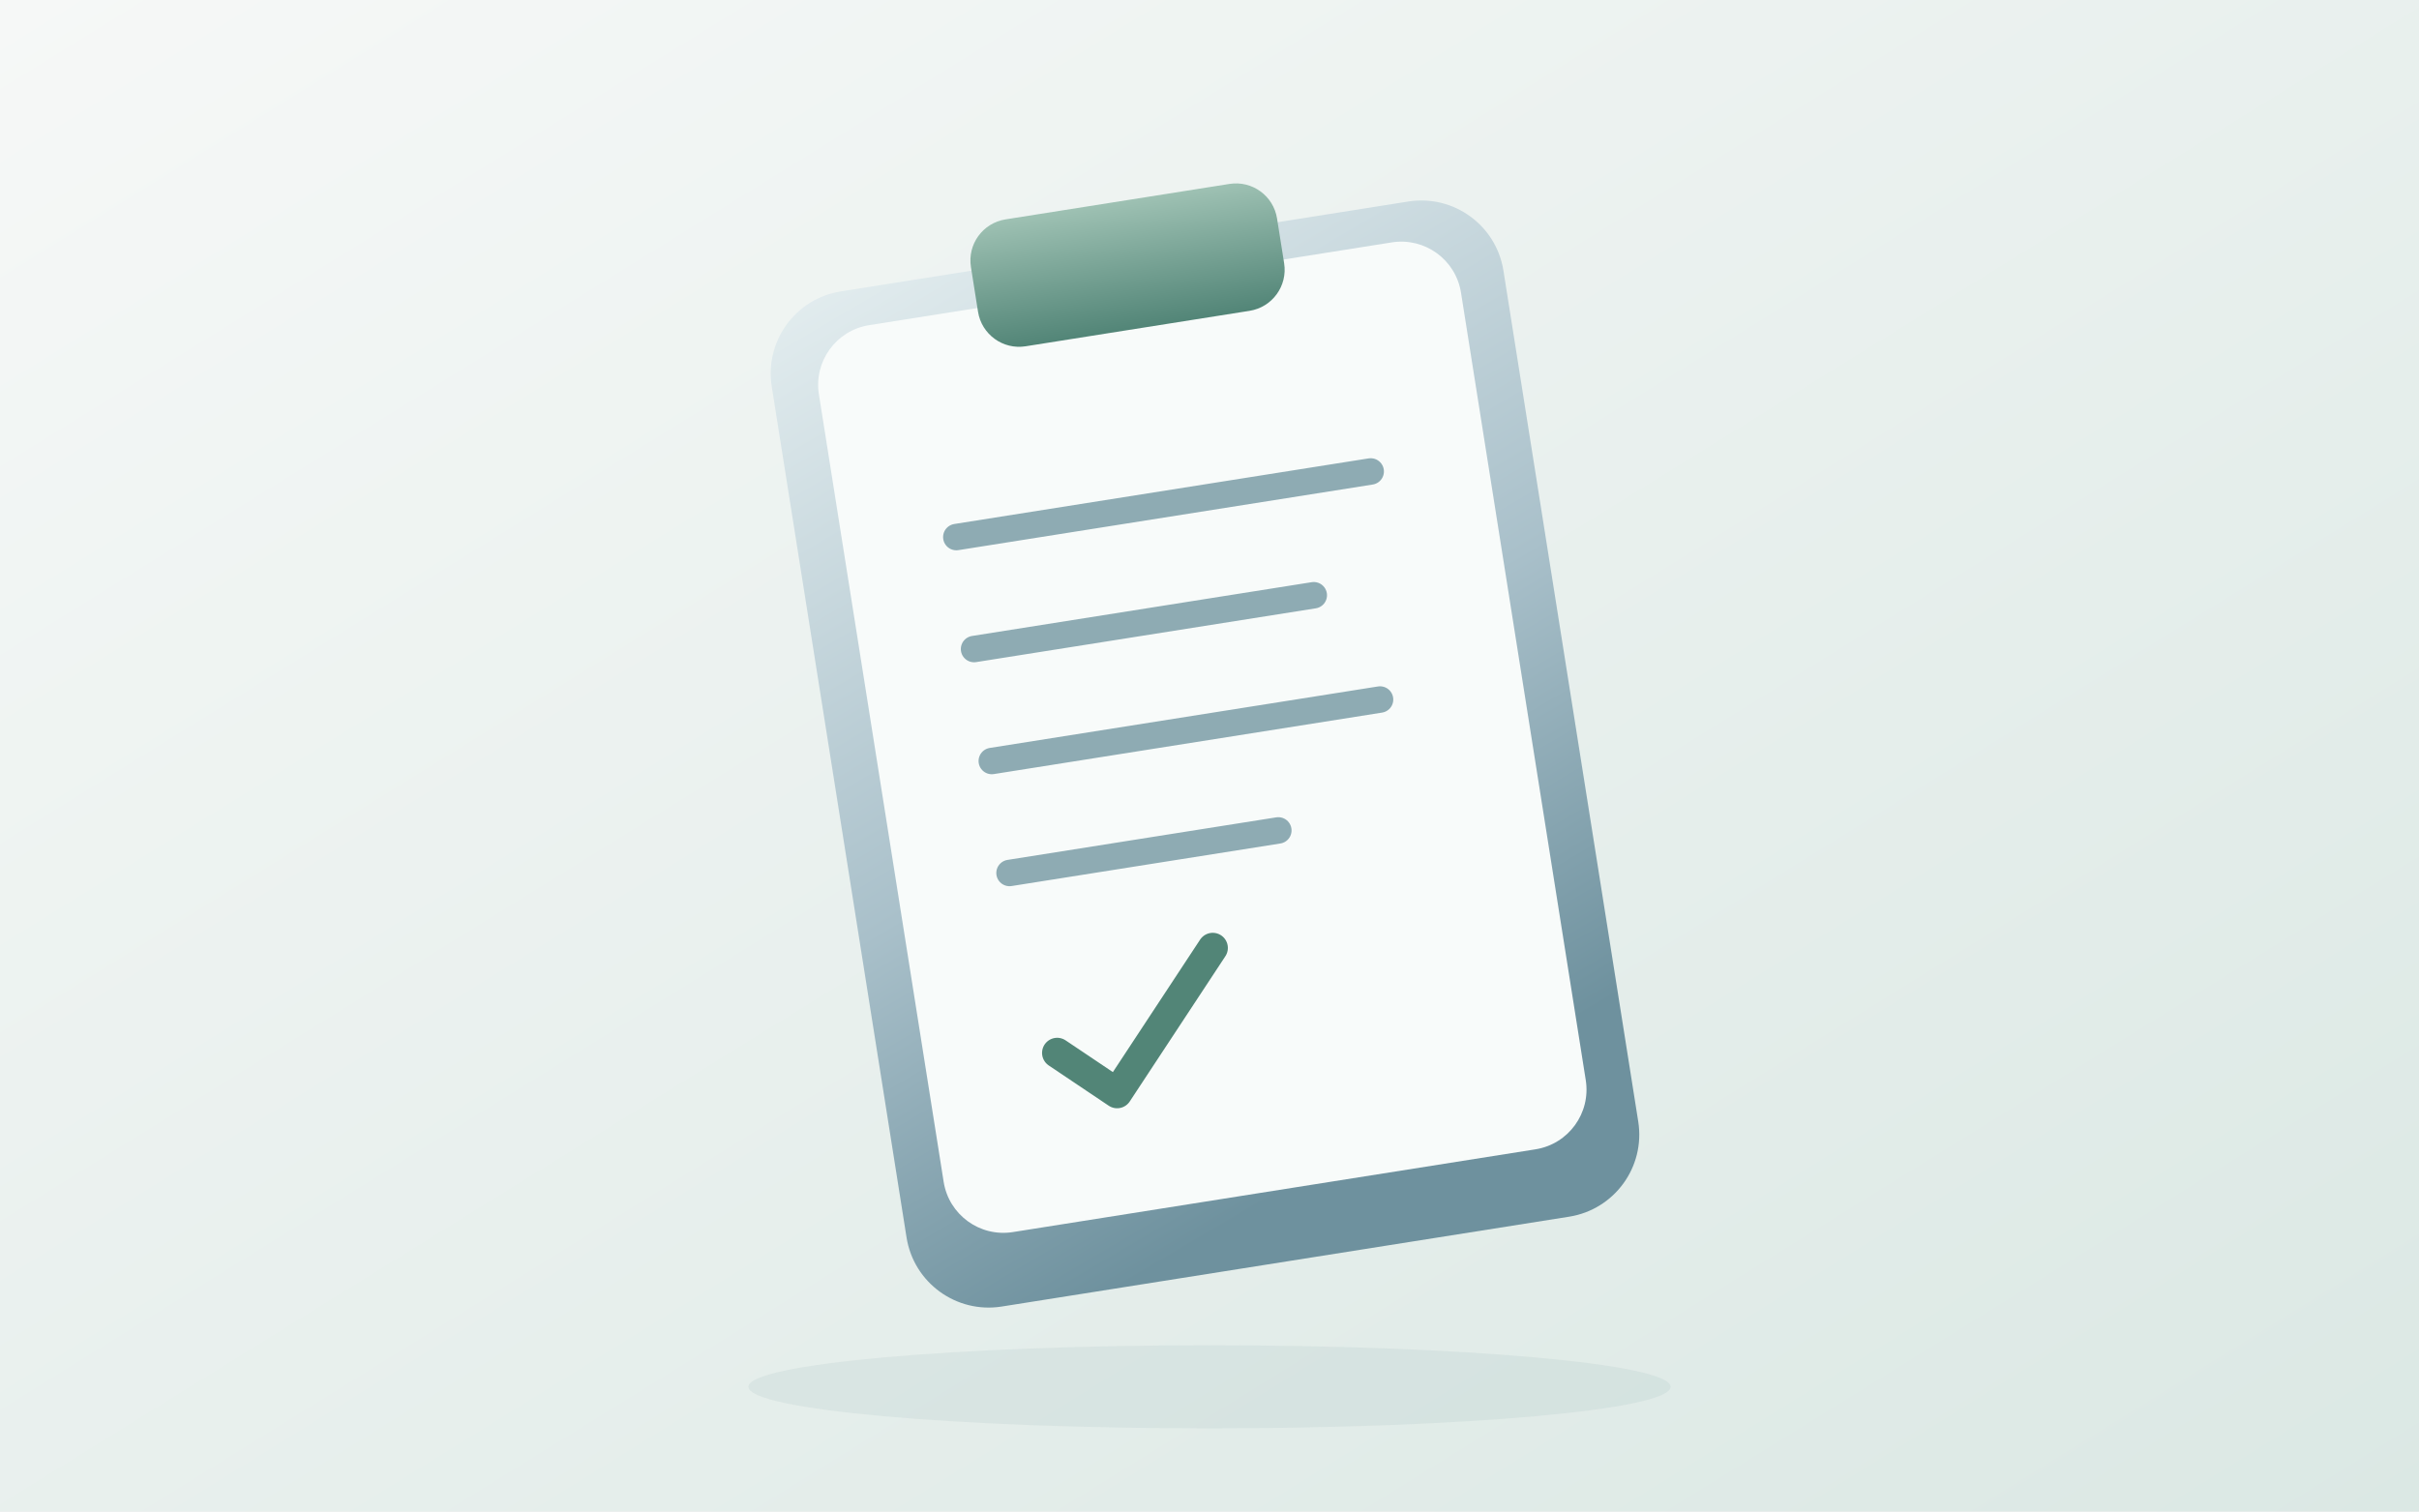
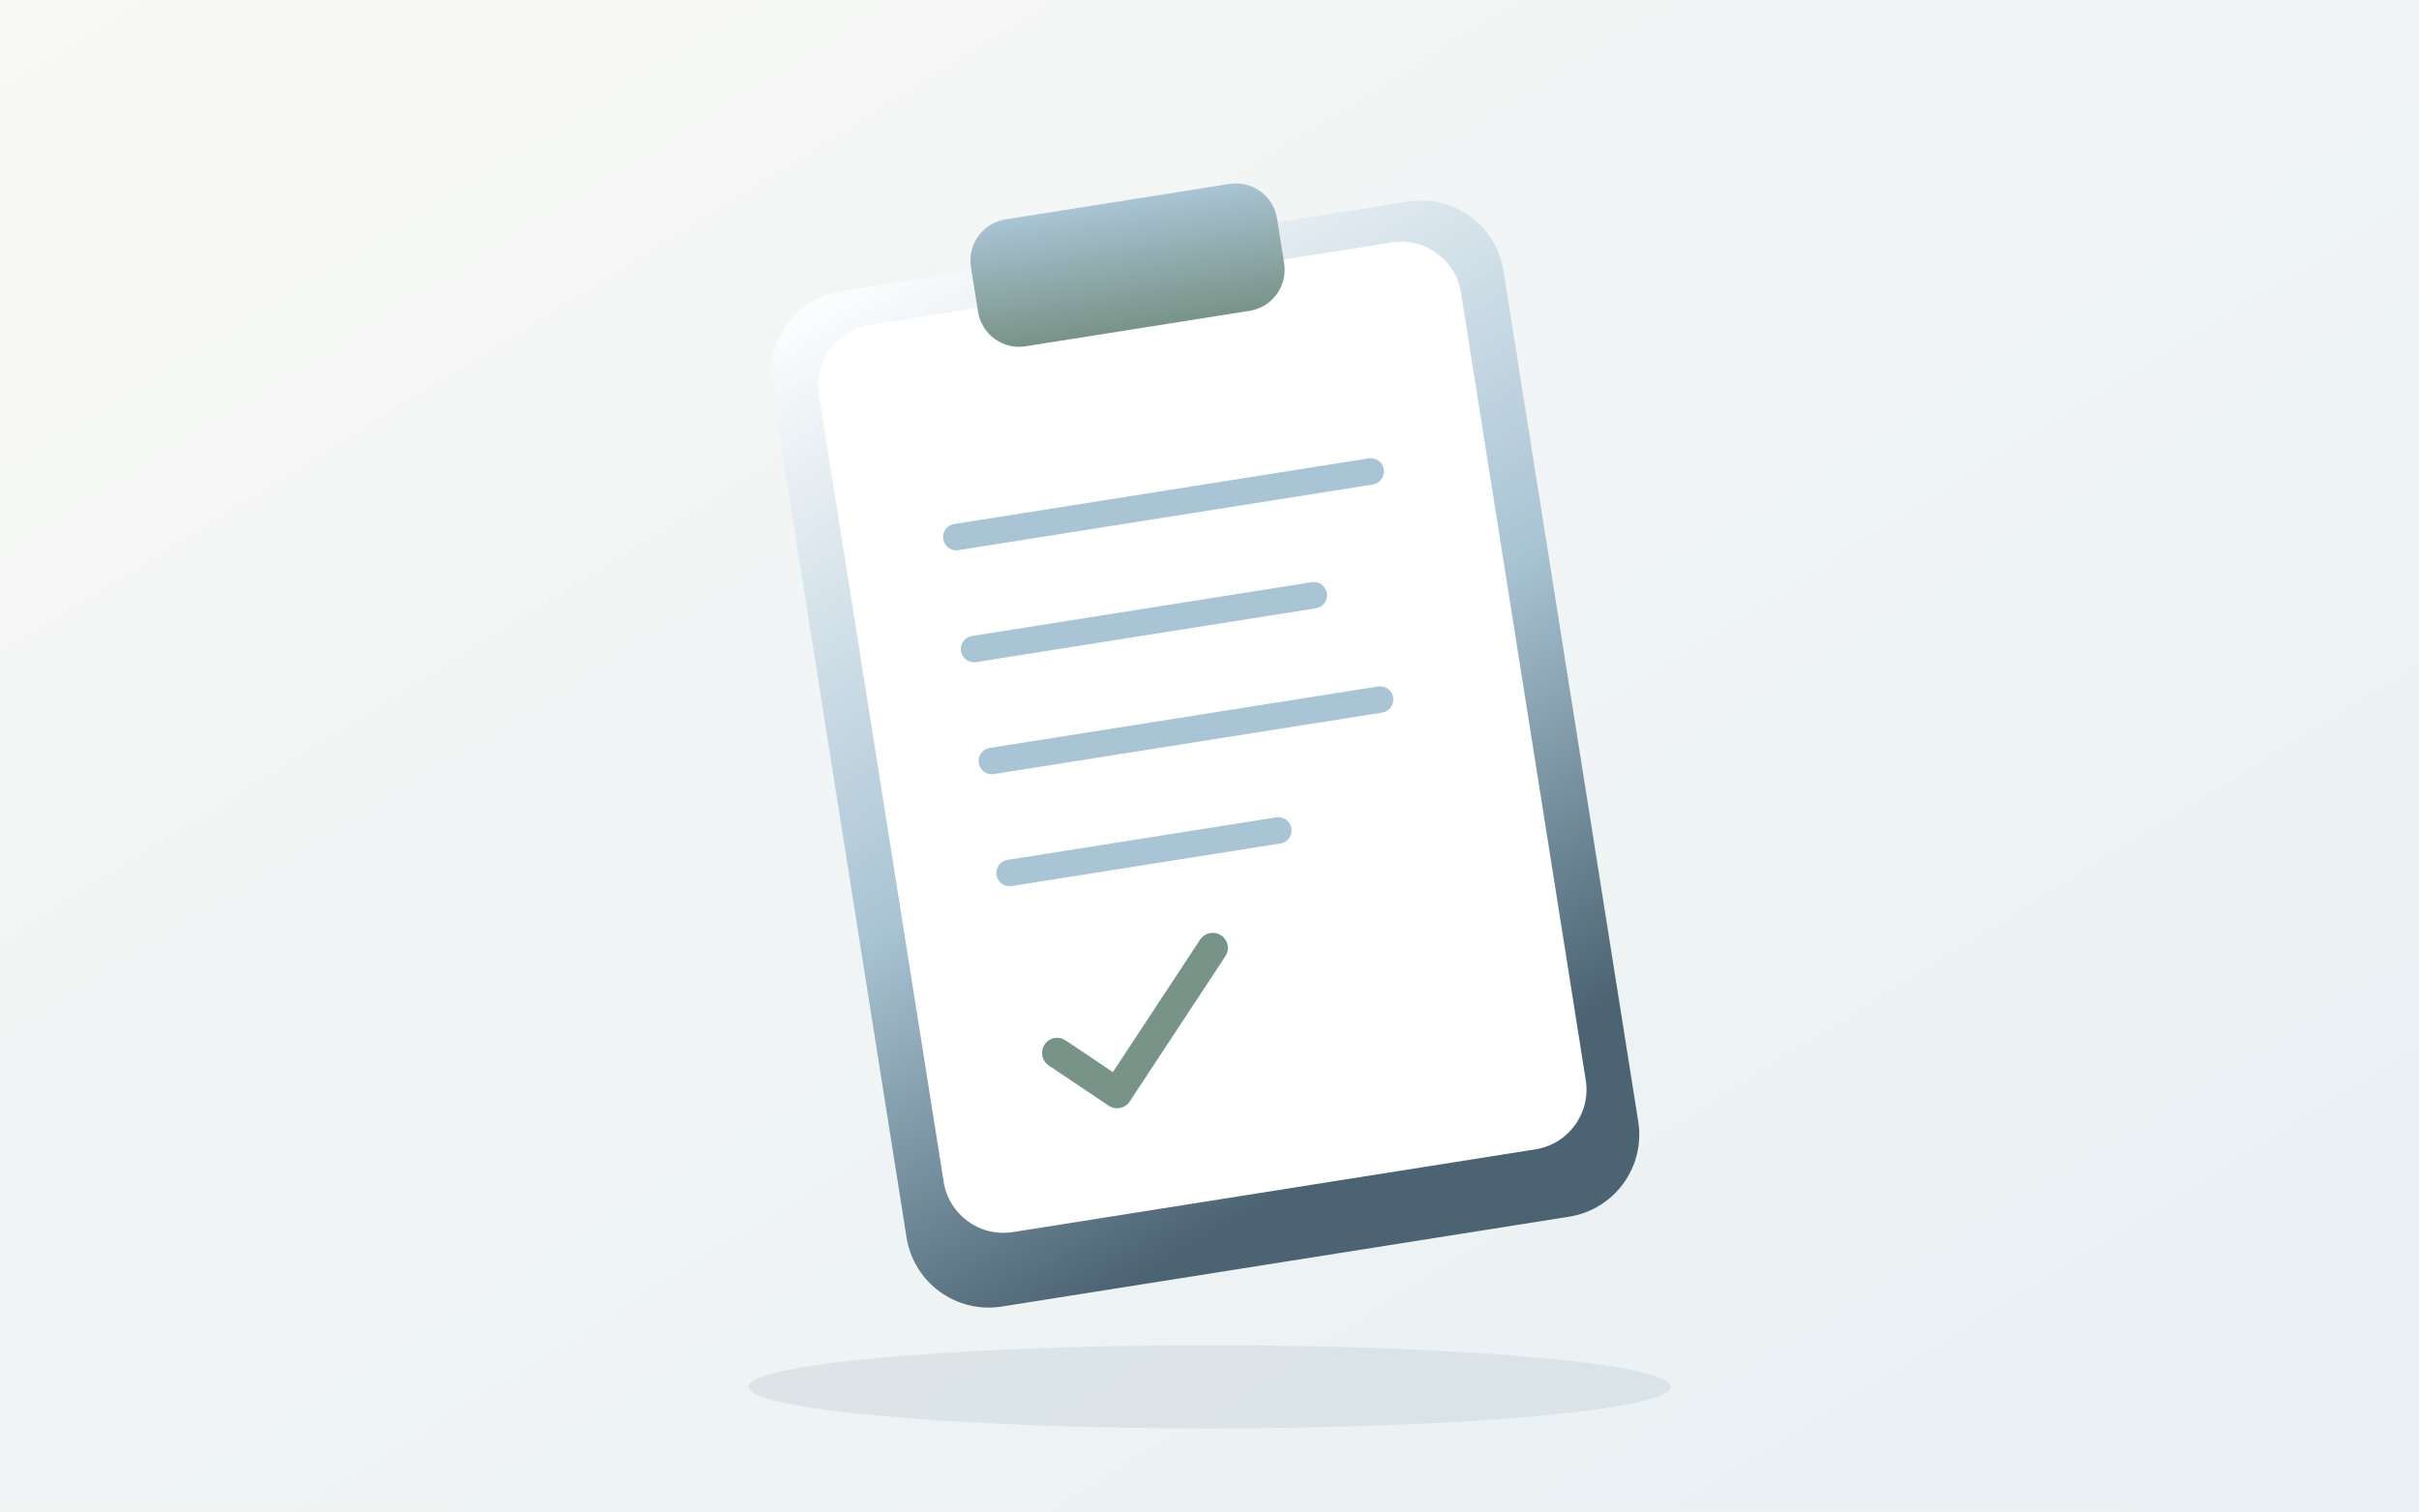
<svg xmlns="http://www.w3.org/2000/svg" viewBox="0 0 640 400">
  <defs>
    <linearGradient id="surface" x2="1" y2="1">
-       <stop stop-color="#f6f8f7" />
-       <stop offset="1" stop-color="#dbe8e4" />
+       <stop stop-color="#f8f8f5" />
+       <stop offset="1" stop-color="#e8f0f4" />
    </linearGradient>
    <linearGradient id="bone" x2=".28" y2="1">
-       <stop stop-color="#e3edef" />
-       <stop offset=".58" stop-color="#a9c0ca" />
-       <stop offset="1" stop-color="#6e919e" />
+       <stop stop-color="#ffffff" />
+       <stop offset=".58" stop-color="#a9c4d4" />
+       <stop offset="1" stop-color="#4b6373" />
    </linearGradient>
    <linearGradient id="accent" x2="0" y2="1">
-       <stop stop-color="#9ec1b3" />
-       <stop offset="1" stop-color="#528577" />
+       <stop stop-color="#a9c4d4" />
+       <stop offset="1" stop-color="#789387" />
    </linearGradient>
    <g id="vertebra">
      <path d="M-49-14Q-34-28 9-24Q45-24 53-10L50 11Q40 28-5 25Q-42 25-51 12Z" fill="url(#bone)" />
-       <path d="M-41 10Q0 27 43 10" fill="none" stroke="#476b7a" stroke-opacity=".27" stroke-width="2" stroke-linecap="round" />
+       <path d="M-41 10Q0 27 43 10" fill="none" stroke="#123451" stroke-opacity=".27" stroke-width="2" stroke-linecap="round" />
    </g>
  </defs>
  <rect width="640" height="400" fill="url(#surface)" />
-   <ellipse cx="320" cy="367" rx="122" ry="11" fill="#527b83" opacity=".08" />
+   <ellipse cx="320" cy="367" rx="122" ry="11" fill="#123451" opacity=".08" />
  <g transform="rotate(-9 316 201)">
    <rect x="221" y="64" width="196" height="272" rx="22" fill="url(#bone)" />
-     <rect x="233" y="74" width="172" height="243" rx="16" fill="#f8fbfa" />
+     <rect x="233" y="74" width="172" height="243" rx="16" fill="#ffffff" />
    <rect x="278" y="52" width="82" height="34" rx="11" fill="url(#accent)" />
-     <path d="M263 133h111m-111 30h91m-91 30h104m-104 30h72" fill="none" stroke="#8eabb3" stroke-width="7" stroke-linecap="round" />
-     <path d="m268 272 14 13 31-34" fill="none" stroke="#528577" stroke-width="8" stroke-linecap="round" stroke-linejoin="round" />
+     <path d="M263 133h111m-111 30h91m-91 30h104m-104 30h72" fill="none" stroke="#a9c4d4" stroke-width="7" stroke-linecap="round" />
+     <path d="m268 272 14 13 31-34" fill="none" stroke="#789387" stroke-width="8" stroke-linecap="round" stroke-linejoin="round" />
  </g>
</svg>
